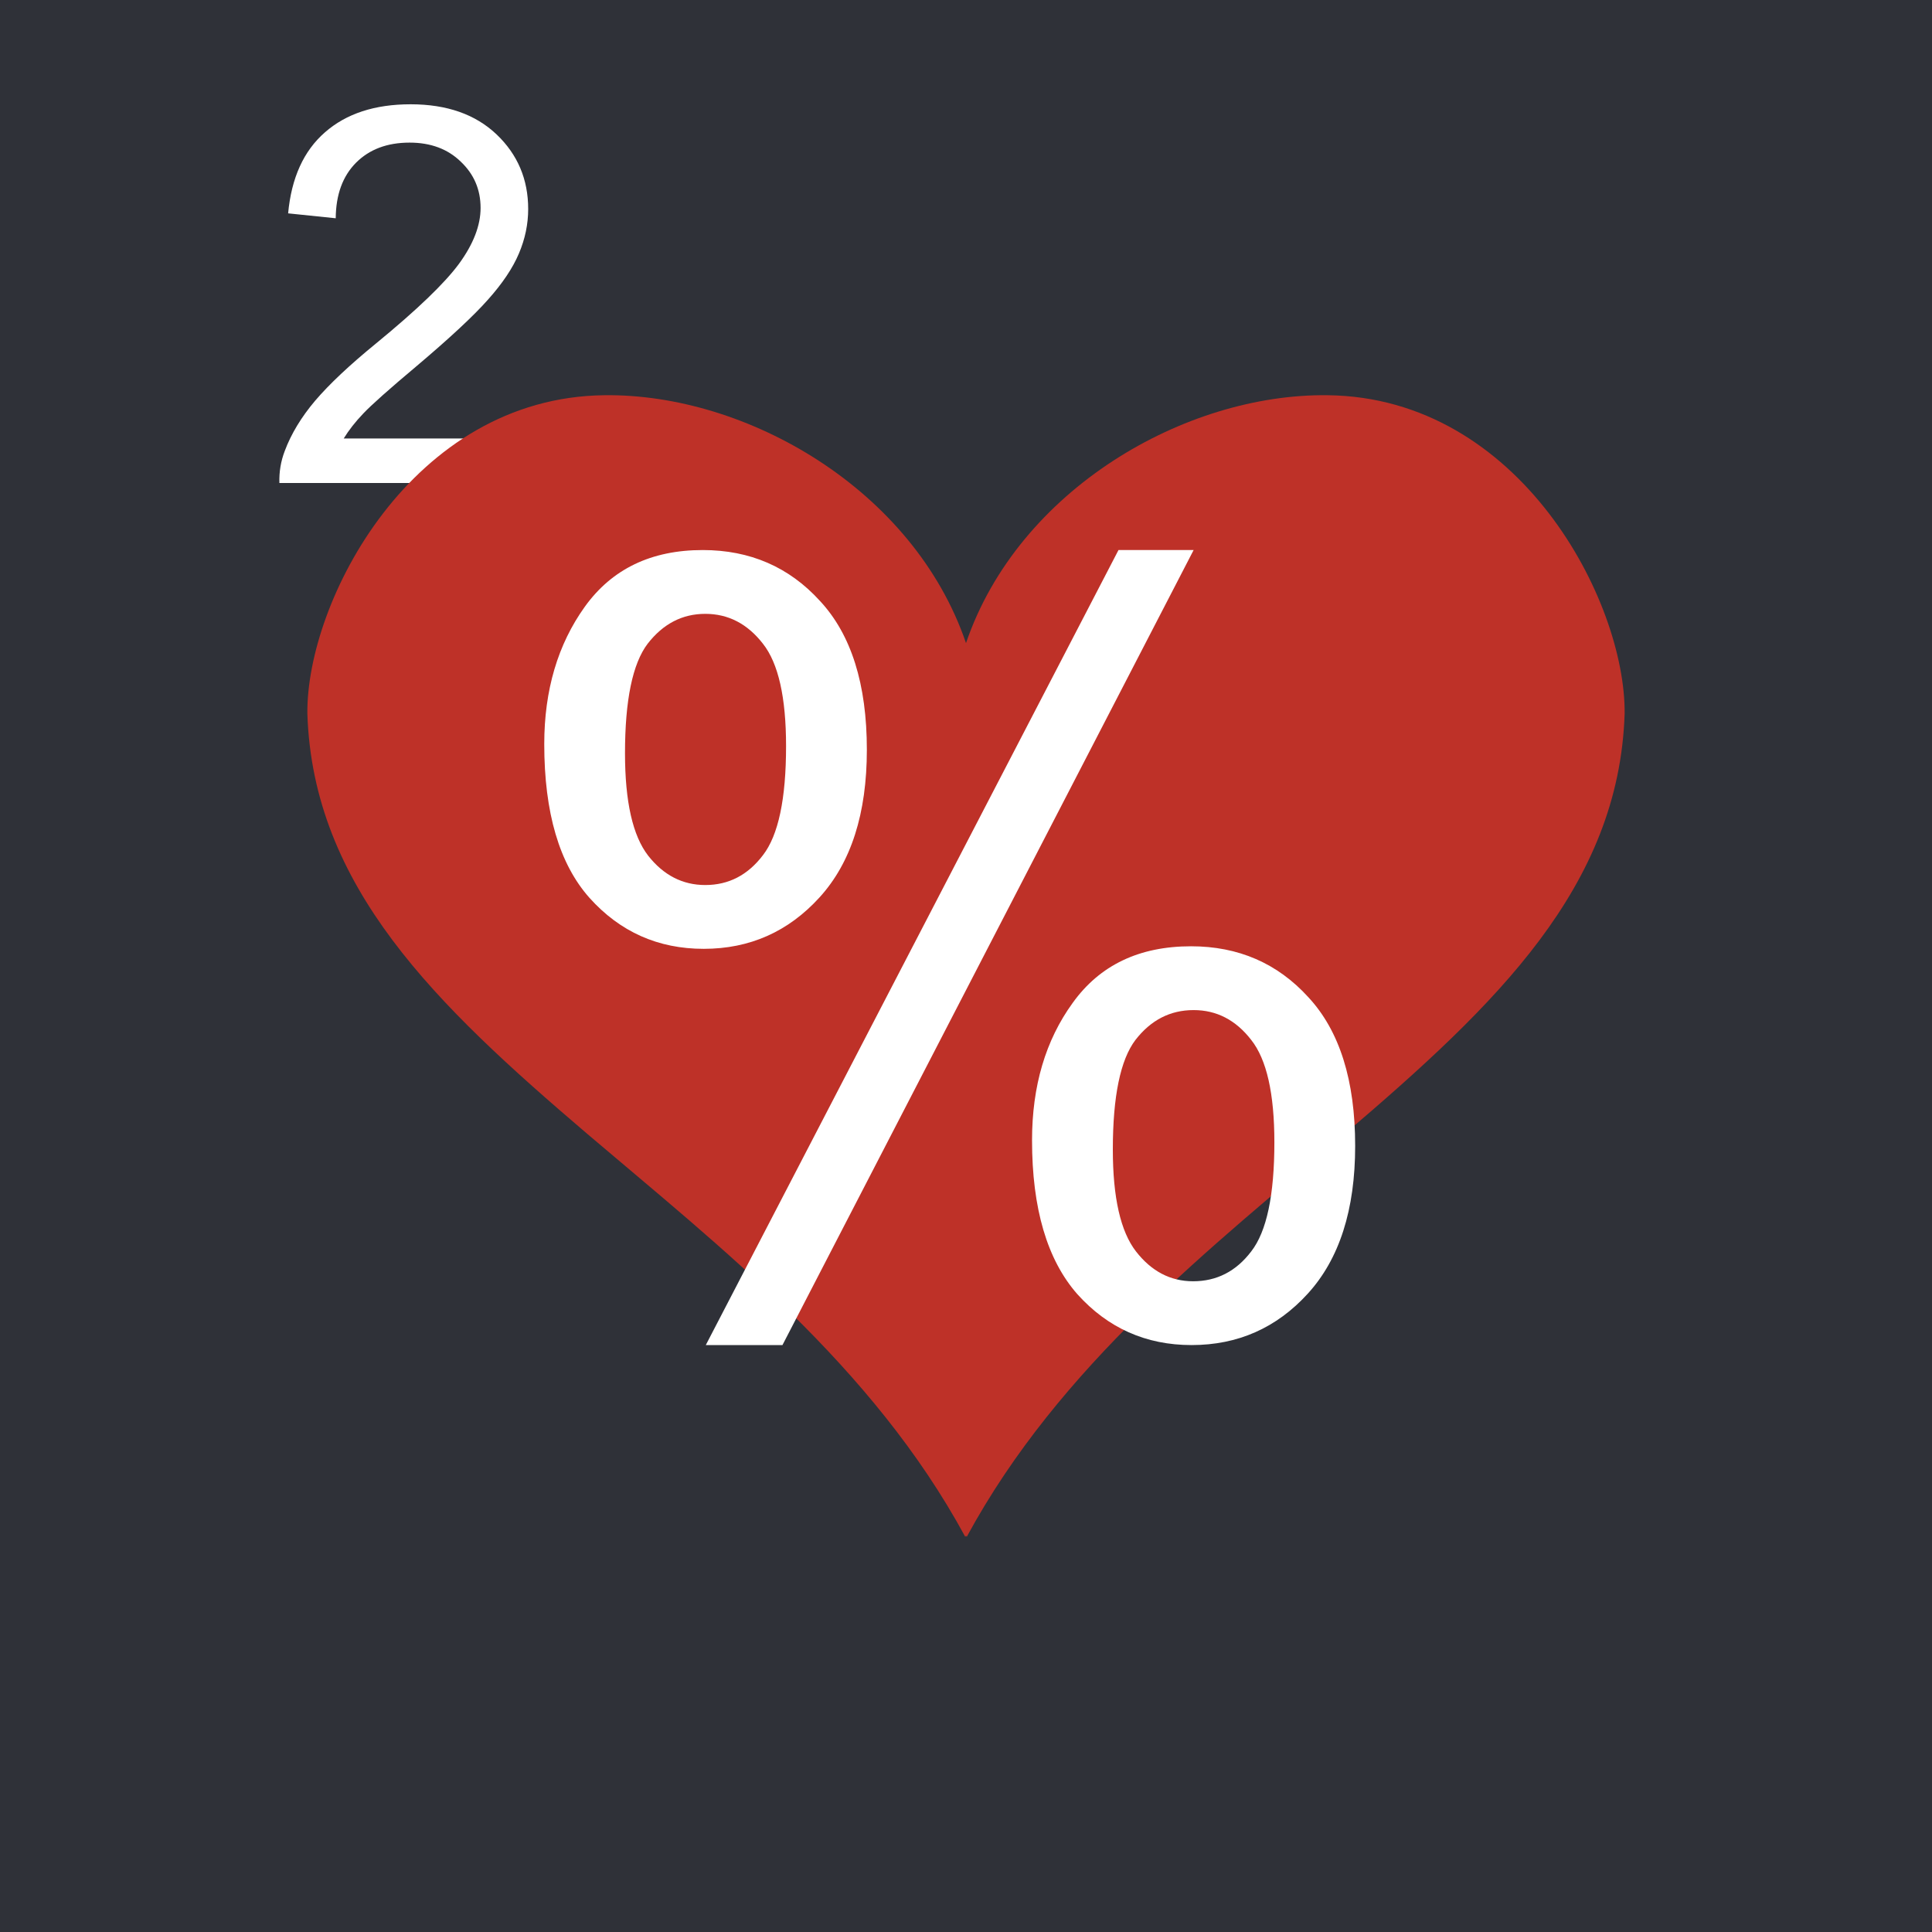
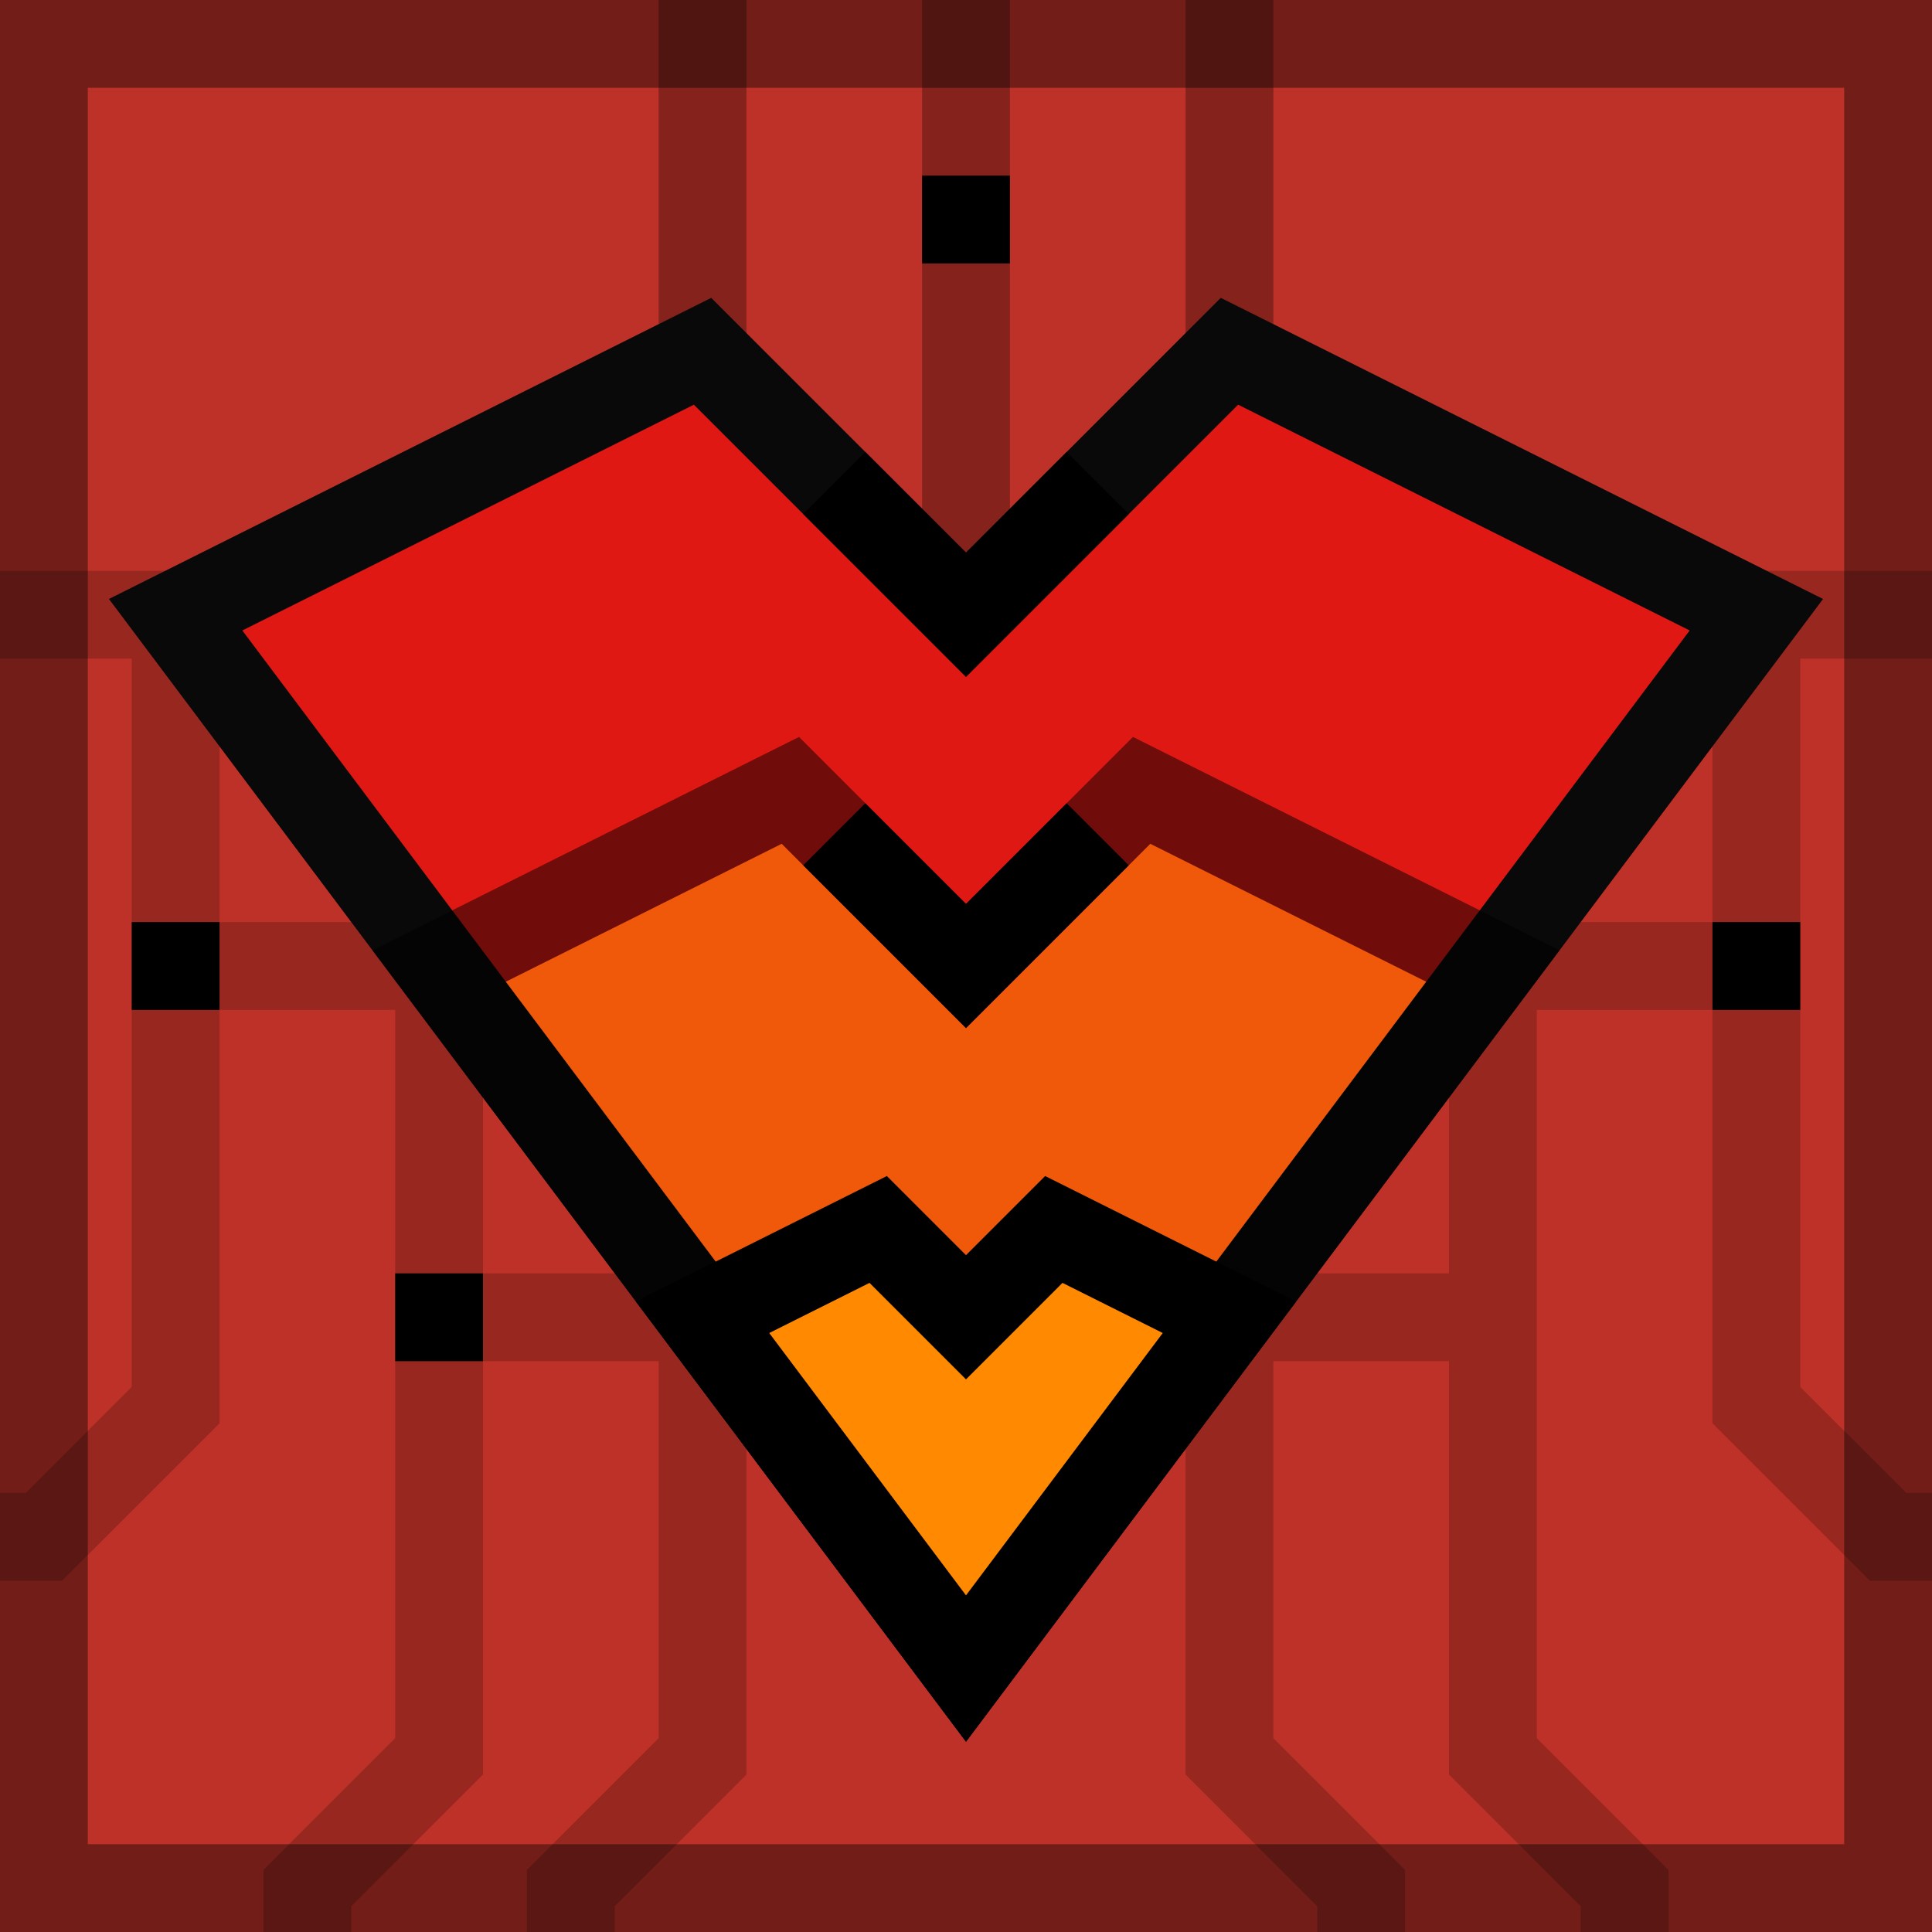
<svg xmlns="http://www.w3.org/2000/svg" width="44" height="44" viewBox="0 0 44 44" fill="none">
-   <rect width="44" height="44" fill="#2F3138" />
-   <path d="M12.041 9.986V11H6.363C6.355 10.746 6.396 10.502 6.486 10.268C6.631 9.881 6.861 9.5 7.178 9.125C7.498 8.75 7.959 8.316 8.561 7.824C9.494 7.059 10.125 6.453 10.453 6.008C10.781 5.559 10.945 5.135 10.945 4.736C10.945 4.318 10.795 3.967 10.494 3.682C10.197 3.393 9.809 3.248 9.328 3.248C8.82 3.248 8.414 3.4 8.109 3.705C7.805 4.01 7.65 4.432 7.646 4.971L6.562 4.859C6.637 4.051 6.916 3.436 7.4 3.014C7.885 2.588 8.535 2.375 9.352 2.375C10.176 2.375 10.828 2.604 11.309 3.061C11.789 3.518 12.029 4.084 12.029 4.76C12.029 5.104 11.959 5.441 11.818 5.773C11.678 6.105 11.443 6.455 11.115 6.822C10.791 7.189 10.25 7.693 9.492 8.334C8.859 8.865 8.453 9.227 8.273 9.418C8.094 9.605 7.945 9.795 7.828 9.986H12.041Z" fill="white" />
-   <path d="M13.762 9.001C9.379 9.051 6.975 13.696 7 16.253C7.128 20.198 9.917 22.875 13.379 25.827C16.398 28.395 19.868 31.097 21.983 35C21.991 34.992 21.991 34.983 22 34.975C22.009 34.983 22.009 34.992 22.017 35C24.132 31.097 27.602 28.395 30.621 25.827C34.083 22.875 36.872 20.198 37 16.253C37.025 13.696 34.621 9.051 30.238 9.001C26.997 8.959 23.194 11.144 22 14.646C20.806 11.144 17.003 8.959 13.762 9.001Z" fill="#BE3128" />
-   <path d="M12.395 16.945C12.395 15.719 12.703 14.676 13.32 13.816C13.938 12.957 14.832 12.527 16.004 12.527C17.082 12.527 17.973 12.914 18.676 13.688C19.387 14.453 19.742 15.582 19.742 17.074C19.742 18.527 19.383 19.648 18.664 20.438C17.953 21.219 17.074 21.609 16.027 21.609C14.988 21.609 14.121 21.223 13.426 20.449C12.738 19.676 12.395 18.508 12.395 16.945ZM16.062 13.98C15.539 13.98 15.102 14.207 14.75 14.66C14.406 15.113 14.234 15.945 14.234 17.156C14.234 18.258 14.41 19.035 14.762 19.488C15.113 19.934 15.547 20.156 16.062 20.156C16.594 20.156 17.031 19.93 17.375 19.477C17.727 19.023 17.902 18.195 17.902 16.992C17.902 15.883 17.727 15.105 17.375 14.66C17.023 14.207 16.586 13.98 16.062 13.98ZM16.074 30.633L25.473 12.527H27.184L17.82 30.633H16.074ZM23.504 25.969C23.504 24.734 23.812 23.691 24.43 22.84C25.047 21.98 25.945 21.551 27.125 21.551C28.203 21.551 29.094 21.938 29.797 22.711C30.508 23.477 30.863 24.605 30.863 26.098C30.863 27.551 30.504 28.672 29.785 29.461C29.074 30.242 28.191 30.633 27.137 30.633C26.098 30.633 25.23 30.246 24.535 29.473C23.848 28.691 23.504 27.523 23.504 25.969ZM27.184 23.004C26.652 23.004 26.211 23.23 25.859 23.684C25.516 24.137 25.344 24.969 25.344 26.18C25.344 27.273 25.52 28.047 25.871 28.5C26.223 28.953 26.656 29.18 27.172 29.18C27.711 29.18 28.152 28.953 28.496 28.5C28.848 28.047 29.023 27.219 29.023 26.016C29.023 24.906 28.848 24.129 28.496 23.684C28.145 23.23 27.707 23.004 27.184 23.004Z" fill="white" />
+   <rect width="44" height="44" fill="#BE3128" />
+   <path opacity="0.2" d="M0 35H1L4 32V14H0" stroke="black" stroke-width="2" />
+   <path opacity="0.2" d="M7 44V43L10 40V22H5" stroke="black" stroke-width="2" />
+   <path opacity="0.2" d="M13 44V43L16 40V30H11" stroke="black" stroke-width="2" />
+   <path opacity="0.2" d="M37 44V43L34 40V22H39" stroke="black" stroke-width="2" />
+   <path opacity="0.2" d="M31 44V43L28 40V30H33" stroke="black" stroke-width="2" />
+   <path opacity="0.2" d="M44 35H43L40 32V14H44" stroke="black" stroke-width="2" />
+   <rect opacity="0.3" x="21" width="2" height="13" fill="black" />
+   <rect opacity="0.3" x="15" width="2" height="8" fill="black" />
+   <rect opacity="0.3" x="27" width="2" height="8" fill="black" />
+   <path d="M4 14L22 38L40 14L28 8L22 14L16 8L4 14Z" fill="#E01814" stroke="#090909" stroke-width="2" />
+   <path opacity="0.5" d="M10 22L22 38L34 22L26 18L22 22L18 18L10 22Z" fill="#FF9900" stroke="black" stroke-width="2" />
+   <path d="M16 30L22 38L28 30L24 28L22 30L20 28L16 30Z" fill="#FF8A01" stroke="black" stroke-width="2" />
+   <path d="M25 11L22 14L19 11" stroke="black" stroke-width="2" />
+   <path d="M25 19L22 22L19 19" stroke="black" stroke-width="2" />
+   <rect x="3" y="21" width="2" height="2" fill="black" />
+   <rect x="9" y="29" width="2" height="2" fill="black" />
+   <rect x="39" y="21" width="2" height="2" fill="black" />
+   <rect x="21" y="4" width="2" height="2" fill="black" />
+   <rect x="1" y="1" width="42" height="42" stroke="black" stroke-opacity="0.4" stroke-width="2" />
</svg>
